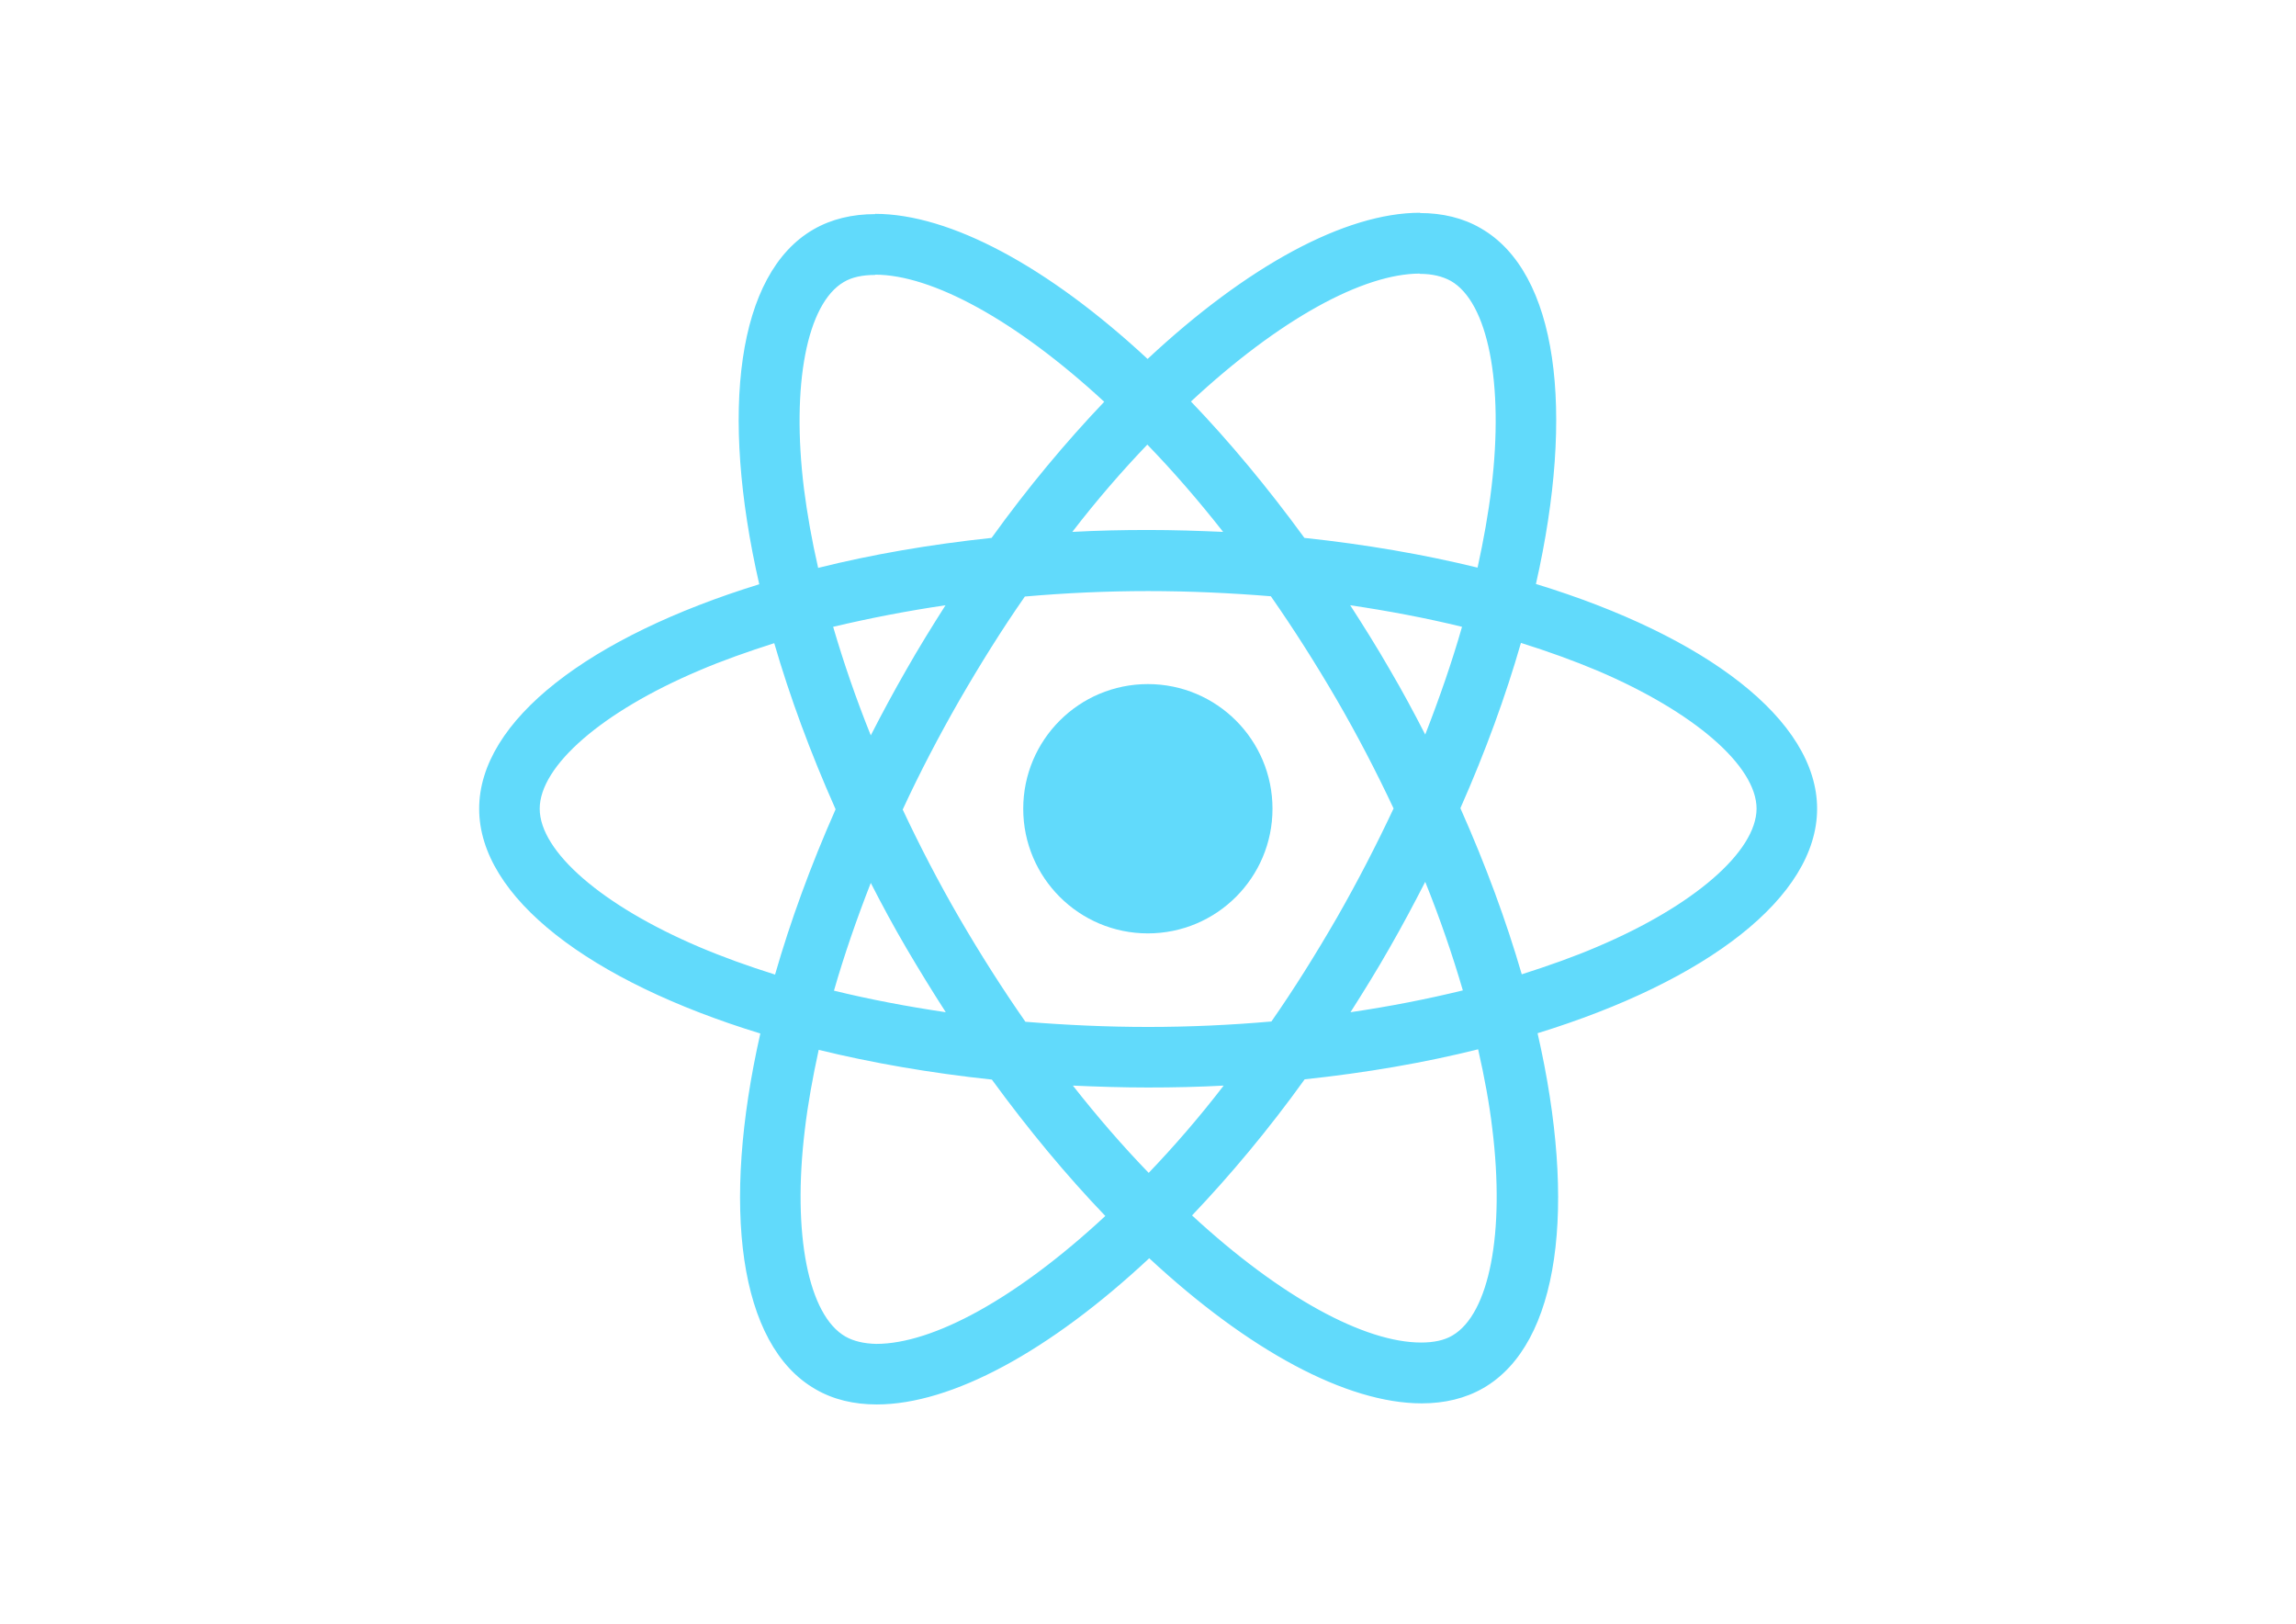
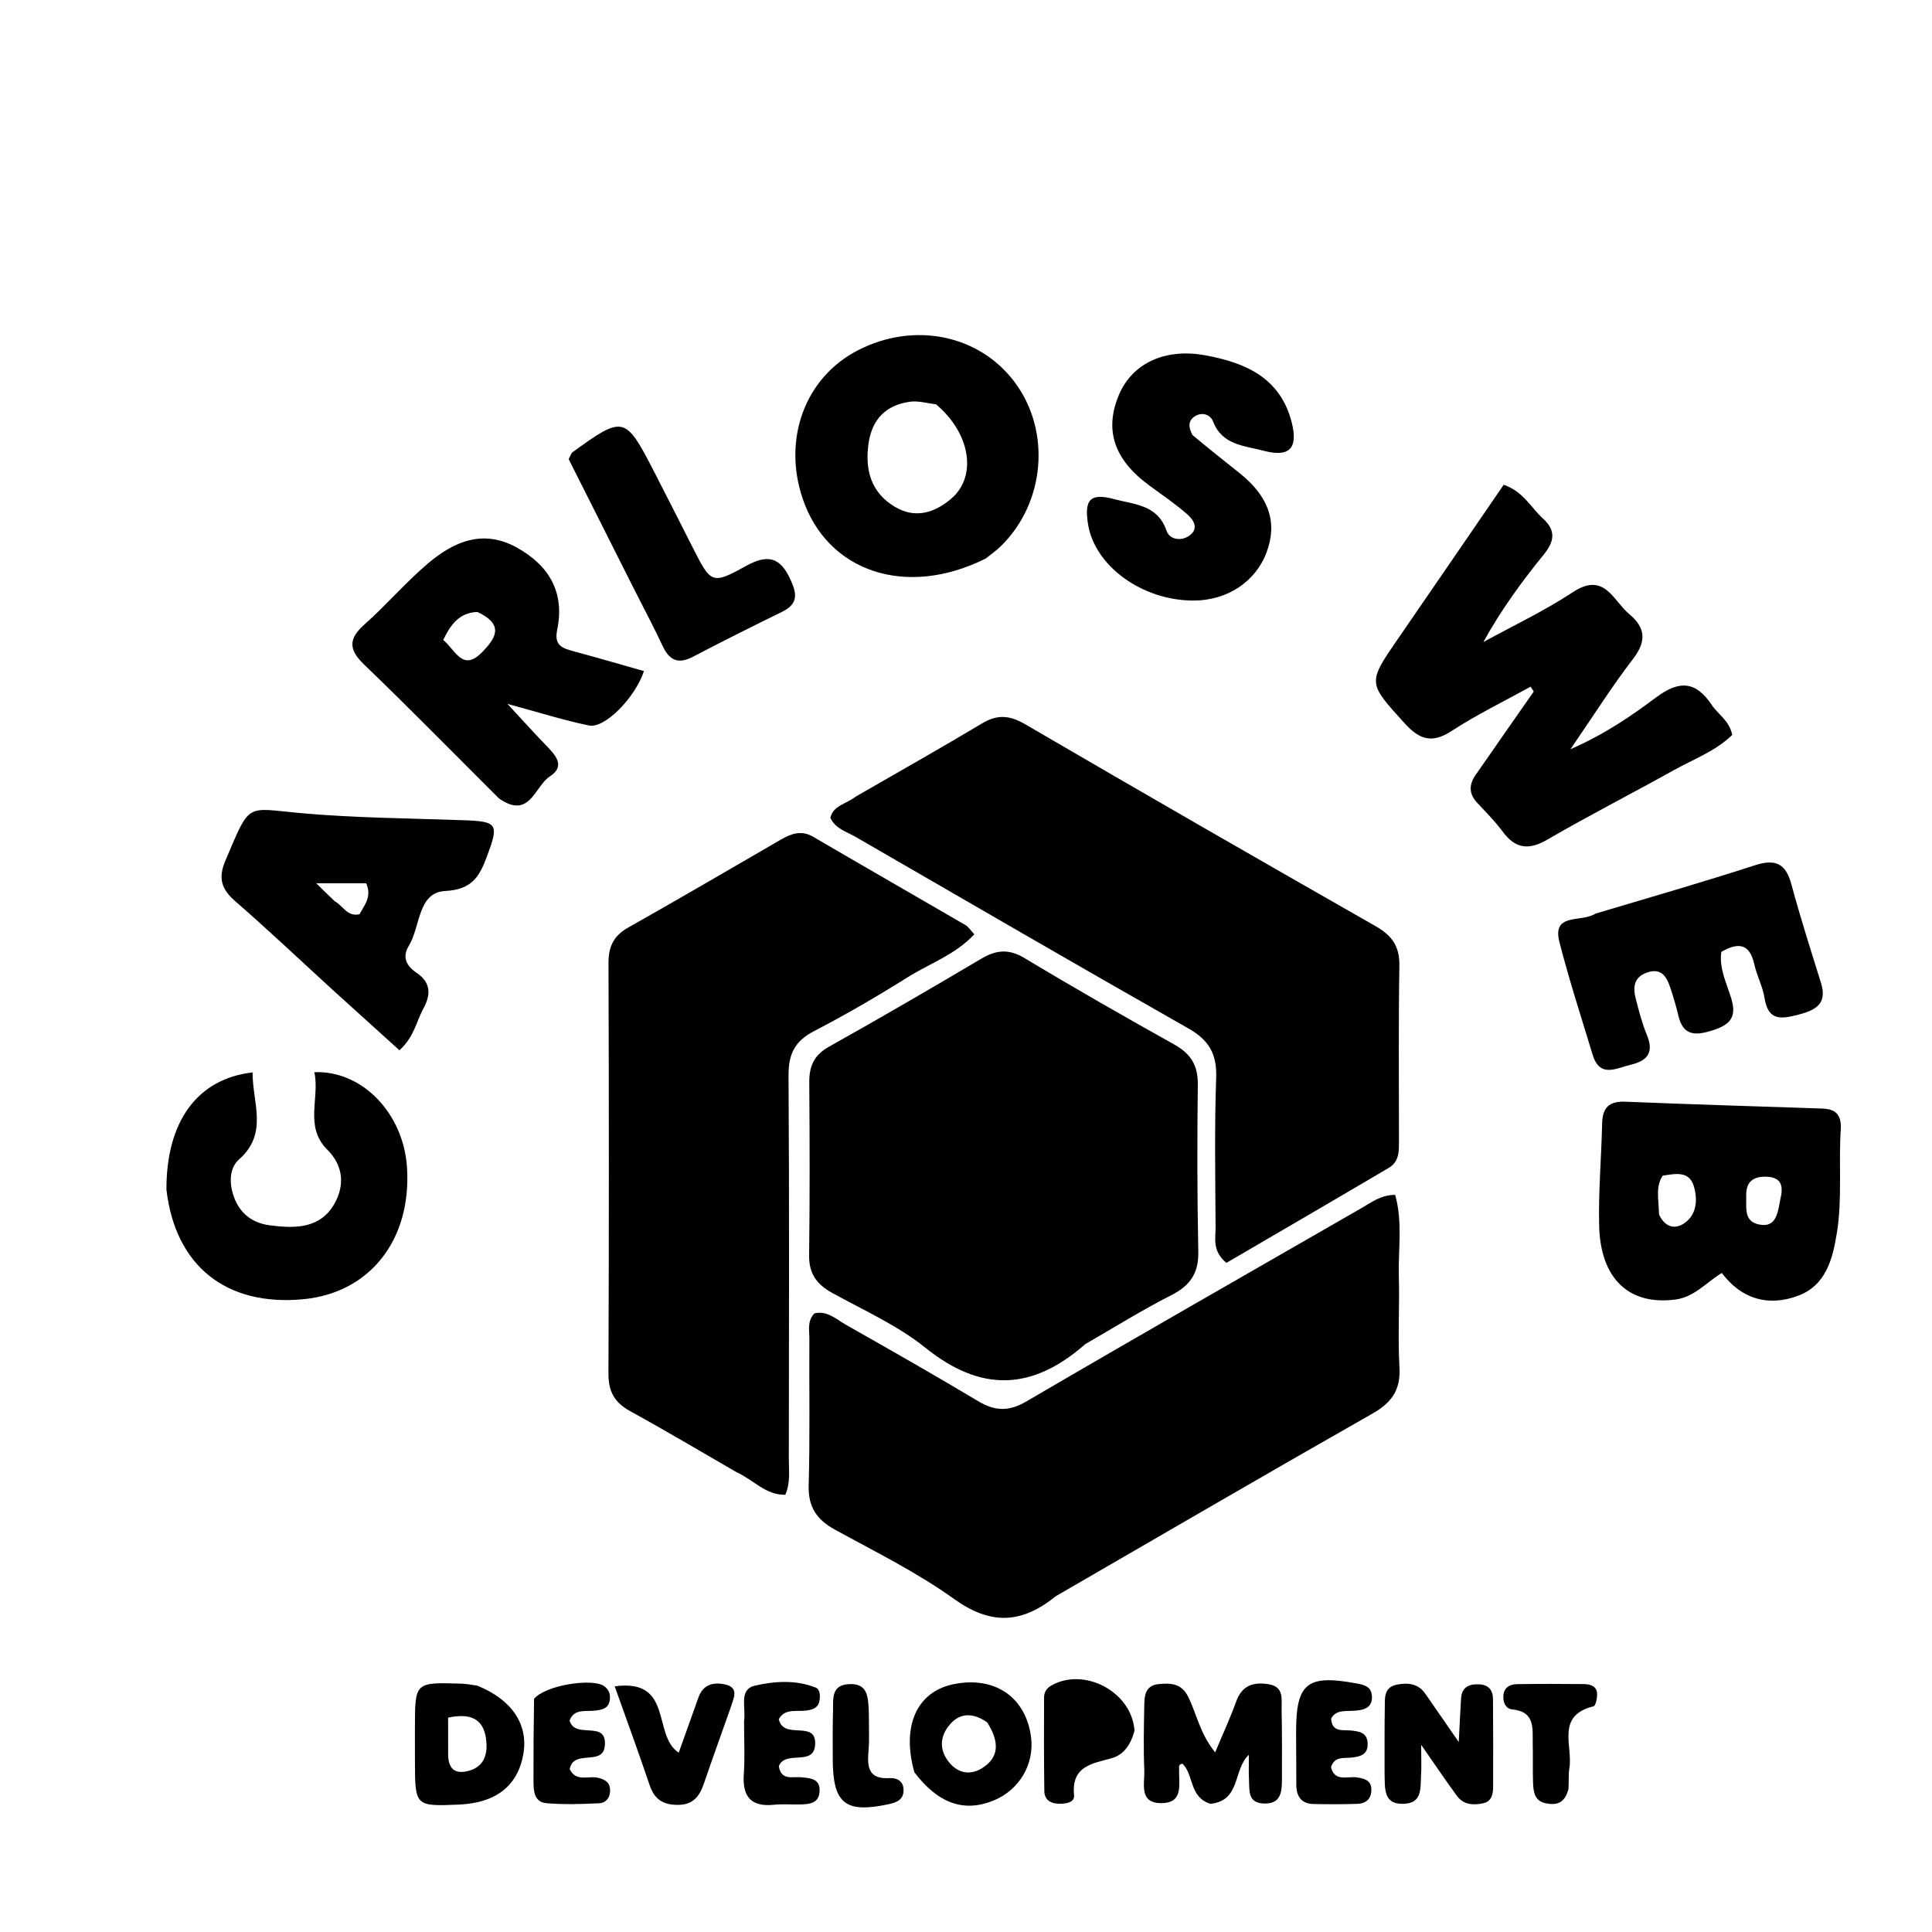
- <svg xmlns="http://www.w3.org/2000/svg" viewBox="0 0 841.9 595.3">
-   <g fill="#61DAFB">
-     <path d="M666.3 296.5c0-32.5-40.7-63.3-103.1-82.4 14.4-63.6 8-114.2-20.2-130.4-6.5-3.8-14.1-5.6-22.4-5.6v22.3c4.6 0 8.3.9 11.4 2.6 13.6 7.8 19.5 37.5 14.9 75.7-1.1 9.4-2.9 19.3-5.1 29.4-19.6-4.8-41-8.5-63.5-10.9-13.5-18.5-27.5-35.3-41.6-50 32.6-30.3 63.2-46.9 84-46.9V78c-27.5 0-63.5 19.6-99.9 53.6-36.4-33.8-72.4-53.2-99.9-53.2v22.3c20.7 0 51.4 16.5 84 46.6-14 14.7-28 31.4-41.3 49.9-22.6 2.4-44 6.1-63.6 11-2.3-10-4-19.7-5.2-29-4.7-38.2 1.1-67.9 14.6-75.8 3-1.8 6.9-2.6 11.5-2.6V78.5c-8.4 0-16 1.8-22.6 5.6-28.1 16.2-34.4 66.7-19.9 130.1-62.2 19.2-102.7 49.9-102.7 82.3 0 32.5 40.7 63.3 103.1 82.4-14.4 63.6-8 114.2 20.2 130.4 6.5 3.8 14.1 5.6 22.5 5.6 27.5 0 63.5-19.6 99.9-53.6 36.4 33.8 72.4 53.2 99.9 53.2 8.4 0 16-1.8 22.6-5.6 28.1-16.2 34.4-66.7 19.9-130.1 62-19.1 102.5-49.9 102.5-82.3zm-130.2-66.7c-3.7 12.9-8.3 26.2-13.5 39.5-4.1-8-8.4-16-13.1-24-4.6-8-9.5-15.8-14.4-23.4 14.2 2.1 27.9 4.7 41 7.9zm-45.8 106.5c-7.8 13.5-15.8 26.3-24.1 38.2-14.9 1.3-30 2-45.2 2-15.1 0-30.2-.7-45-1.9-8.3-11.9-16.4-24.6-24.2-38-7.6-13.1-14.5-26.4-20.8-39.8 6.2-13.4 13.2-26.8 20.7-39.9 7.8-13.5 15.8-26.3 24.1-38.2 14.9-1.3 30-2 45.2-2 15.1 0 30.2.7 45 1.9 8.3 11.9 16.4 24.6 24.2 38 7.6 13.1 14.5 26.4 20.8 39.8-6.3 13.4-13.2 26.8-20.7 39.9zm32.3-13c5.4 13.4 10 26.8 13.8 39.8-13.1 3.2-26.9 5.9-41.2 8 4.9-7.7 9.8-15.6 14.4-23.7 4.6-8 8.9-16.1 13-24.1zM421.2 430c-9.3-9.6-18.6-20.3-27.8-32 9 .4 18.2.7 27.5.7 9.4 0 18.7-.2 27.8-.7-9 11.7-18.3 22.4-27.5 32zm-74.4-58.9c-14.2-2.1-27.9-4.7-41-7.9 3.7-12.9 8.3-26.2 13.5-39.5 4.1 8 8.4 16 13.1 24 4.7 8 9.5 15.8 14.4 23.4zM420.7 163c9.3 9.6 18.6 20.3 27.8 32-9-.4-18.2-.7-27.5-.7-9.4 0-18.7.2-27.8.7 9-11.7 18.3-22.4 27.5-32zm-74 58.9c-4.9 7.7-9.8 15.6-14.4 23.7-4.6 8-8.9 16-13 24-5.4-13.4-10-26.8-13.8-39.8 13.1-3.1 26.9-5.8 41.2-7.9zm-90.5 125.2c-35.4-15.1-58.3-34.9-58.3-50.6 0-15.7 22.9-35.6 58.3-50.6 8.6-3.7 18-7 27.7-10.1 5.7 19.6 13.2 40 22.5 60.9-9.2 20.8-16.6 41.1-22.2 60.6-9.9-3.1-19.3-6.5-28-10.2zM310 490c-13.6-7.8-19.5-37.5-14.9-75.7 1.1-9.4 2.9-19.3 5.1-29.4 19.6 4.8 41 8.5 63.5 10.9 13.5 18.5 27.5 35.3 41.6 50-32.6 30.3-63.2 46.9-84 46.9-4.5-.1-8.3-1-11.3-2.7zm237.2-76.2c4.7 38.2-1.1 67.9-14.6 75.8-3 1.8-6.9 2.6-11.5 2.6-20.7 0-51.4-16.5-84-46.6 14-14.7 28-31.4 41.3-49.9 22.6-2.4 44-6.1 63.6-11 2.3 10.1 4.1 19.8 5.2 29.1zm38.5-66.7c-8.6 3.7-18 7-27.7 10.1-5.7-19.6-13.2-40-22.5-60.9 9.2-20.8 16.6-41.1 22.2-60.6 9.9 3.1 19.3 6.5 28.1 10.2 35.4 15.1 58.3 34.9 58.3 50.6-.1 15.7-23 35.6-58.4 50.6zM320.8 78.4z" />
-     <circle cx="420.9" cy="296.5" r="45.7" />
-     <path d="M520.5 78.1z" />
-   </g>
+ <svg x="0px" y="0px" width="100%" viewBox="50 40 329 329">
+   <path fill="#000000" opacity="1" stroke="none" d=" M234.818,268.887   C225.648,276.941 216.955,277.047 207.577,269.5   C202.834,265.684 197.059,263.128 191.673,260.143   C189.094,258.714 187.746,256.896 187.785,253.806   C187.908,243.982 187.883,234.156 187.811,224.331   C187.791,221.579 188.603,219.677 191.161,218.246   C199.879,213.371 208.511,208.342 217.107,203.255   C219.653,201.749 221.793,201.544 224.477,203.159   C232.89,208.222 241.421,213.096 249.993,217.885   C252.784,219.445 254.014,221.435 253.975,224.668   C253.86,234.158 253.865,243.654 254.059,253.142   C254.134,256.814 252.671,258.925 249.452,260.559   C244.562,263.042 239.893,265.962 234.818,268.887  z" />
+   <path fill="#000000" opacity="1" stroke="none" d=" M229.755,311.837   C223.842,316.624 218.586,316.678 212.456,312.28   C206.131,307.744 199.043,304.249 192.187,300.486   C189.084,298.782 187.606,296.638 187.71,292.946   C187.944,284.628 187.778,276.298 187.827,267.974   C187.836,266.534 187.424,264.96 188.692,263.65   C190.873,263.135 192.41,264.661 194.076,265.606   C201.603,269.875 209.128,274.152 216.554,278.593   C219.416,280.306 221.767,280.415 224.789,278.646   C243.75,267.552 262.833,256.663 281.877,245.709   C283.574,244.733 285.171,243.479 287.581,243.475   C288.897,248.138 288.077,252.773 288.208,257.331   C288.356,262.488 288.012,267.666 288.314,272.81   C288.542,276.686 287.006,278.849 283.707,280.724   C265.766,290.921 247.938,301.319 229.755,311.837  z" />
+   <path fill="#000000" opacity="1" stroke="none" d=" M195.74,175.642   C203.118,171.382 210.231,167.386 217.226,163.193   C219.844,161.624 221.933,161.791 224.571,163.329   C244.413,174.903 264.323,186.362 284.28,197.736   C287.063,199.322 288.354,201.177 288.3,204.452   C288.136,214.274 288.237,224.1 288.229,233.925   C288.228,235.761 288.392,237.754 286.528,238.854   C277.252,244.33 267.938,249.742 258.843,255.056   C256.39,253.015 257.013,250.878 257.002,248.969   C256.953,240.477 256.806,231.977 257.102,223.495   C257.243,219.471 255.857,217.112 252.372,215.133   C233.408,204.369 214.557,193.409 195.676,182.499   C194.135,181.608 192.248,181.137 191.401,179.256   C191.917,177.124 194.078,176.946 195.74,175.642  z" />
+   <path fill="#000000" opacity="1" stroke="none" d=" M175.377,290.673   C169.156,287.073 163.29,283.586 157.311,280.307   C154.666,278.856 153.6,276.972 153.613,273.921   C153.709,250.623 153.7,227.324 153.621,204.026   C153.611,201.217 154.475,199.365 156.968,197.959   C165.662,193.056 174.275,188.009 182.916,183.01   C184.708,181.973 186.431,181.295 188.51,182.513   C197.12,187.558 205.784,192.511 214.409,197.531   C214.931,197.834 215.285,198.427 215.921,199.102   C212.65,202.597 208.321,204.063 204.603,206.395   C199.393,209.663 194.061,212.768 188.603,215.599   C185.343,217.29 184.256,219.514 184.279,223.131   C184.42,244.931 184.353,266.732 184.329,288.533   C184.327,290.491 184.626,292.506 183.729,294.544   C180.384,294.613 178.352,292.019 175.377,290.673  z" />
+   <path fill="#000000" opacity="1" stroke="none" d=" M301.584,171.536   C304.907,166.744 308.044,162.253 311.182,157.762   C311.005,157.486 310.828,157.21 310.651,156.933   C306.161,159.416 301.517,161.662 297.231,164.457   C293.857,166.657 291.738,165.979 289.185,163.158   C282.934,156.252 282.833,156.367 288.074,148.76   C294.094,140.023 300.083,131.266 306.067,122.546   C309.442,123.728 310.715,126.466 312.766,128.318   C314.906,130.25 314.769,132.113 312.953,134.349   C309.193,138.98 305.655,143.792 302.603,149.334   C307.703,146.529 313.006,144.031 317.849,140.837   C323.219,137.295 324.675,142.264 327.434,144.564   C330.221,146.887 330.415,149.187 328.091,152.208   C324.553,156.806 321.448,161.738 317.429,167.591   C323.457,164.938 327.84,161.877 332.054,158.733   C335.986,155.8 338.814,156.004 341.502,160.057   C342.578,161.68 344.504,162.71 344.978,165.15   C342.172,167.902 338.39,169.282 334.969,171.189   C327.851,175.158 320.58,178.86 313.537,182.956   C310.326,184.823 308.061,184.559 305.875,181.596   C304.596,179.863 303.053,178.32 301.579,176.738   C300.08,175.131 300.045,173.522 301.584,171.536  z" />
+   <path fill="#000000" opacity="1" stroke="none" d=" M363.482,231.996   C363.062,238.226 363.741,244.067 362.816,249.859   C362.084,254.45 360.928,258.945 356.072,260.701   C351.083,262.504 346.567,261.24 343.202,256.77   C340.474,258.461 338.516,260.865 335.344,261.291   C327.506,262.344 322.555,257.857 322.321,248.788   C322.171,242.981 322.702,237.159 322.826,231.342   C322.884,228.629 323.985,227.492 326.796,227.608   C337.928,228.069 349.066,228.391 360.201,228.769   C362.036,228.831 363.517,229.33 363.482,231.996  M332.515,246.806   C333.45,248.866 335.117,249.507 336.88,248.26   C339.026,246.744 339.085,244.128 338.429,241.967   C337.621,239.307 335.203,239.899 333.136,240.206   C331.894,242.118 332.46,244.119 332.515,246.806  M353.2,244.058   C353.73,241.914 353.323,240.435 350.713,240.382   C348.447,240.336 347.292,241.353 347.364,243.657   C347.425,245.596 346.879,247.996 349.571,248.523   C352.375,249.072 352.721,246.807 353.2,244.058  z" />
+   <path fill="#000000" opacity="1" stroke="none" d=" M217.881,135.098   C204.325,141.902 190.902,137.39 186.688,124.918   C183.243,114.727 187.108,104.301 196.044,99.677   C205.656,94.703 216.81,96.988 222.857,105.17   C228.998,113.478 227.967,125.606 220.477,132.964   C219.769,133.66 218.964,134.258 217.881,135.098  M209.391,108.85   C207.918,108.684 206.404,108.217 204.98,108.409   C200.866,108.965 198.474,111.401 197.894,115.588   C197.271,120.085 198.348,123.905 202.412,126.32   C205.916,128.402 209.256,127.284 212.055,124.856   C216.359,121.122 215.346,113.861 209.391,108.85  z" />
+   <path fill="#000000" opacity="1" stroke="none" d=" M134.948,175.944   C127.158,168.182 119.704,160.568 112.026,153.187   C109.324,150.59 109.317,148.776 112.095,146.312   C115.824,143.004 119.084,139.156 122.885,135.941   C127.279,132.224 132.253,130.055 137.999,133.238   C143.552,136.314 146.21,140.916 144.874,147.302   C144.321,149.946 145.823,150.411 147.743,150.924   C151.727,151.988 155.683,153.154 159.66,154.281   C158.139,158.835 152.978,164.093 150.306,163.543   C145.943,162.646 141.675,161.287 136.413,159.865   C139.026,162.68 140.973,164.849 143.001,166.939   C144.601,168.589 146.348,170.462 143.634,172.211   C141.048,173.877 140.215,179.669 134.948,175.944  M131.298,144.211   C128.216,144.325 126.761,146.337 125.477,148.974   C127.579,150.727 128.804,154.523 132.181,150.977   C134.218,148.837 136.092,146.434 131.298,144.211  z" />
+   <path fill="#000000" opacity="1" stroke="none" d=" M106.54,208.466   C100.89,203.293 95.578,198.269 90.068,193.473   C87.721,191.43 87.102,189.565 88.376,186.575   C92.677,176.478 91.734,177.607 101.149,178.458   C110.392,179.293 119.708,179.344 128.994,179.677   C134.748,179.883 134.992,180.321 132.92,185.847   C131.638,189.264 130.408,191.486 125.779,191.734   C121.118,191.983 121.608,197.817 119.619,201.059   C118.421,203.011 119.228,204.508 120.972,205.686   C123.382,207.315 123.397,209.386 122.1,211.738   C120.915,213.888 120.584,216.497 118.021,218.852   C114.305,215.492 110.552,212.099 106.54,208.466  M107.018,193.483   C108.396,194.207 109.129,196.172 111.224,195.684   C112.057,194.119 113.372,192.707 112.358,190.406   C109.709,190.406 106.995,190.406 103.847,190.406   C104.931,191.474 105.742,192.273 107.018,193.483  z" />
+   <path fill="#000000" opacity="1" stroke="none" d=" M78.343,242.587   C78.308,230.941 83.626,223.686 93.02,222.622   C92.948,227.708 95.774,232.982 90.703,237.438   C89.329,238.646 89.052,240.717 89.479,242.599   C90.259,246.036 92.42,248.196 95.932,248.657   C100.183,249.215 104.562,249.271 106.981,244.932   C108.705,241.838 108.488,238.518 105.727,235.768   C101.779,231.834 104.491,226.973 103.531,222.582   C111.723,222.265 118.705,229.626 119.306,238.773   C120.115,251.104 112.996,260.167 101.653,261.245   C88.584,262.487 79.864,255.638 78.343,242.587  z" />
+   <path fill="#000000" opacity="1" stroke="none" d=" M253.075,114.087   C255.866,116.426 258.475,118.479 261.068,120.55   C266.091,124.563 267.587,128.963 265.682,134.067   C263.807,139.092 258.942,142.287 253.188,142.271   C244.487,142.248 236.422,136.392 235.281,129.27   C234.603,125.037 235.674,123.895 239.783,125.009   C243.163,125.925 247.128,125.941 248.63,130.341   C249.173,131.93 251.128,132.185 252.486,131.247   C254.276,130.011 253.227,128.481 252.092,127.501   C250.089,125.773 247.895,124.262 245.752,122.699   C239.702,118.285 237.998,113.208 240.571,107.174   C242.828,101.88 248.374,99.267 255.154,100.49   C262.021,101.728 268.01,104.287 269.957,111.894   C271.102,116.371 269.569,117.928 265.149,116.75   C261.896,115.882 258.13,115.819 256.577,111.776   C256.167,110.71 254.868,110.102 253.608,110.812   C252.38,111.504 252.265,112.602 253.075,114.087  z" />
+   <path fill="#000000" opacity="1" stroke="none" d=" M321.7,195.579   C331.013,192.799 339.973,190.221 348.838,187.35   C352.325,186.221 354.092,187.022 355.053,190.584   C356.57,196.204 358.343,201.757 360.079,207.315   C361.181,210.845 359.373,211.966 356.3,212.772   C353.297,213.56 351.106,213.883 350.48,209.944   C350.169,207.994 349.176,206.161 348.742,204.22   C347.978,200.797 346.152,200.343 343.13,202.095   C342.704,204.917 344.067,207.512 344.849,210.134   C345.837,213.443 344.346,214.61 341.516,215.496   C338.699,216.378 336.624,216.389 335.818,212.983   C335.435,211.365 334.956,209.765 334.434,208.186   C333.811,206.308 332.902,204.775 330.471,205.612   C328.177,206.402 328.066,208.173 328.555,210.085   C329.09,212.178 329.643,214.29 330.464,216.281   C331.678,219.228 330.542,220.637 327.72,221.307   C325.217,221.903 322.431,223.63 321.206,219.598   C319.271,213.229 317.214,206.888 315.559,200.446   C314.249,195.346 319.282,197.153 321.7,195.579  z" />
+   <path fill="#000000" opacity="1" stroke="none" d=" M158.188,140.733   C154.217,132.857 150.422,125.311 146.837,118.183   C147.271,117.346 147.309,117.145 147.43,117.057   C156.186,110.702 156.471,110.764 161.392,120.333   C163.602,124.629 165.783,128.939 167.968,133.248   C171.053,139.332 171.21,139.623 177.032,136.376   C181.368,133.959 183.285,135.443 184.914,139.401   C185.89,141.774 185.372,143.115 183.151,144.201   C178.063,146.688 172.998,149.224 167.981,151.849   C165.469,153.164 163.976,152.433 162.839,149.999   C161.43,146.982 159.862,144.038 158.188,140.733  z" />
+   <path fill="#000000" opacity="1" stroke="none" d=" M256.127,347.175   C252.479,346.029 253.338,342.263 251.37,340.337   C250.631,340.425 250.803,340.966 250.79,341.409   C250.719,343.796 251.601,347.003 247.822,347.056   C243.876,347.112 244.956,343.703 244.861,341.435   C244.707,337.781 244.793,334.114 244.856,330.454   C244.885,328.762 245.014,327.012 247.308,326.784   C249.379,326.577 251.204,326.661 252.341,328.952   C253.786,331.863 254.331,335.232 256.932,338.403   C258.281,335.172 259.521,332.507 260.508,329.752   C261.496,326.991 263.45,326.394 266.03,326.805   C268.697,327.23 268.211,329.36 268.246,331.097   C268.327,335.09 268.312,339.085 268.3,343.08   C268.293,345.188 268.109,347.238 265.199,347.119   C262.442,347.006 262.788,344.875 262.692,343.1   C262.62,341.781 262.678,340.454 262.678,338.809   C259.926,341.375 261.35,346.618 256.127,347.175  z" />
+   <path fill="#000000" opacity="1" stroke="none" d=" M285.779,341.81   C285.789,337.841 285.756,334.349 285.815,330.859   C285.842,329.242 285.59,327.34 287.847,326.884   C289.723,326.505 291.504,326.659 292.733,328.448   C294.394,330.864 296.069,333.27 298.409,336.649   C298.579,333.417 298.677,331.337 298.801,329.258   C298.915,327.337 300.095,326.756 301.842,326.822   C303.515,326.885 304.232,327.826 304.242,329.371   C304.274,334.357 304.285,339.343 304.261,344.329   C304.256,345.522 304.023,346.743 302.614,347.066   C300.916,347.455 299.223,347.351 298.091,345.81   C296.237,343.284 294.489,340.68 292.009,337.123   C292.009,339.577 292.085,340.965 291.991,342.342   C291.849,344.427 292.28,347.033 289.082,347.17   C285.529,347.322 285.849,344.618 285.779,341.81  z" />
+   <path fill="#000000" opacity="1" stroke="none" d=" M205.706,341.8   C203.486,333.883 206.15,328.12 212.288,326.821   C219.349,325.327 224.723,328.983 225.584,335.868   C226.156,340.435 223.577,344.797 219.249,346.587   C214.233,348.66 209.82,347.204 205.706,341.8  M218.103,333.294   C215.735,331.655 213.394,331.528 211.539,333.924   C209.945,335.982 210.001,338.242 211.775,340.285   C213.318,342.061 215.339,342.251 217.167,341.142   C220.136,339.34 220.265,336.706 218.103,333.294  z" />
+   <path fill="#000000" opacity="1" stroke="none" d=" M131.253,327.041   C137.165,329.414 139.941,333.637 139.144,338.548   C138.249,344.059 134.515,347.03 128.142,347.303   C120.734,347.62 120.682,347.571 120.66,340.078   C120.654,338.083 120.654,336.089 120.658,334.094   C120.672,326.481 120.673,326.476 128.363,326.701   C129.191,326.725 130.016,326.842 131.253,327.041  M126.316,338.292   C126.226,340.678 126.99,342.284 129.747,341.573   C132.572,340.845 133.093,338.553 132.768,336.123   C132.295,332.584 130.024,331.721 126.309,332.493   C126.309,334.27 126.309,335.882 126.316,338.292  z" />
+   <path fill="#000000" opacity="1" stroke="none" d=" M243.199,334.702   C242.545,337.156 241.329,338.838 239.301,339.402   C235.92,340.341 232.418,340.755 232.903,345.719   C233.029,347.015 231.36,347.206 230.139,347.152   C228.77,347.092 227.858,346.368 227.839,345.021   C227.763,339.693 227.772,334.363 227.793,329.034   C227.797,328.187 228.205,327.502 229.019,327.034   C234.554,323.856 242.694,327.994 243.199,334.702  z" />
+   <path fill="#000000" opacity="1" stroke="none" d=" M174.32,331.074   C172.757,335.515 171.289,339.561 169.898,343.633   C169.144,345.843 168.097,347.366 165.372,347.353   C162.819,347.34 161.419,346.347 160.614,343.958   C158.779,338.509 156.791,333.11 154.677,327.161   C164.759,325.807 161.027,335.49 165.579,338.462   C166.667,335.42 167.816,332.235 168.946,329.044   C169.707,326.892 171.405,326.426 173.343,326.818   C176,327.355 174.933,329.149 174.32,331.074  z" />
+   <path fill="#000000" opacity="1" stroke="none" d=" M140.943,329.305   C142.905,326.927 150.871,325.755 152.843,327.108   C153.768,327.742 154.024,328.655 153.798,329.714   C153.541,330.922 152.573,331.121 151.556,331.278   C149.901,331.534 147.818,330.841 146.997,332.964   C147.872,336.334 153.484,332.715 152.986,337.363   C152.619,340.798 147.639,337.798 147.014,341.278   C148.125,343.531 150.261,342.33 151.88,342.746   C152.947,343.02 153.77,343.444 153.879,344.602   C154.004,345.949 153.325,347.012 152.007,347.077   C149.033,347.225 146.03,347.318 143.07,347.067   C140.901,346.883 140.854,344.903 140.848,343.218   C140.831,338.736 140.868,334.254 140.943,329.305  z" />
+   <path fill="#000000" opacity="1" stroke="none" d=" M176.708,333.101   C177.045,330.626 175.773,327.684 178.589,327.04   C181.931,326.275 185.517,326.042 188.875,327.365   C189.648,327.669 189.7,328.739 189.551,329.604   C189.344,330.815 188.439,331.122 187.394,331.28   C185.721,331.532 183.693,330.838 182.622,332.753   C183.413,336.426 189.023,332.773 188.812,337.055   C188.622,340.881 183.828,337.947 182.63,340.725   C182.976,343.29 185.029,342.496 186.517,342.654   C188.089,342.822 189.674,342.915 189.565,345.041   C189.46,347.088 187.871,347.24 186.309,347.276   C184.81,347.31 183.298,347.18 181.813,347.331   C177.839,347.735 176.393,345.915 176.664,342.081   C176.863,339.262 176.704,336.417 176.708,333.101  z" />
+   <path fill="#000000" opacity="1" stroke="none" d=" M281.013,331.286   C279.202,331.485 277.559,331.021 276.676,332.667   C276.829,335.036 278.641,334.544 280.015,334.686   C281.401,334.83 282.755,334.986 282.889,336.752   C283.046,338.813 281.628,339.158 280.002,339.309   C278.749,339.425 277.236,339.086 276.657,340.94   C277.281,343.515 279.517,342.415 281.108,342.679   C282.356,342.886 283.453,343.147 283.524,344.626   C283.602,346.233 282.69,347.13 281.127,347.179   C278.642,347.257 276.152,347.259 273.665,347.207   C271.599,347.165 270.76,345.903 270.75,343.96   C270.736,340.972 270.722,337.985 270.715,334.998   C270.693,326.593 272.583,325.096 281.08,326.684   C282.303,326.913 283.416,327.183 283.599,328.6   C283.803,330.188 283.054,331.123 281.013,331.286  z" />
+   <path fill="#000000" opacity="1" stroke="none" d=" M317.097,344.614   C316.484,347.185 314.911,347.45 313.139,347.061   C311.278,346.653 311.115,345.047 311.062,343.535   C310.986,341.376 311.066,339.213 311.01,337.053   C310.942,334.458 311.529,331.493 307.532,331.096   C306.427,330.987 305.963,329.985 306.006,328.864   C306.063,327.388 307.05,326.816 308.313,326.796   C312.133,326.735 315.955,326.74 319.776,326.783   C320.799,326.794 321.878,327.128 321.964,328.346   C322.016,329.098 321.739,330.475 321.366,330.566   C314.853,332.152 317.902,337.393 317.242,341.176   C317.072,342.147 317.178,343.166 317.097,344.614  z" />
+   <path fill="#000000" opacity="1" stroke="none" d=" M197.97,333.026   C197.963,334.962 198.049,336.459 197.918,337.936   C197.678,340.644 197.678,343.023 201.473,342.794   C202.727,342.718 203.817,343.28 203.867,344.731   C203.923,346.358 202.859,346.911 201.381,347.228   C193.955,348.823 191.836,347.172 191.809,339.605   C191.799,336.794 191.787,333.982 191.855,331.172   C191.902,329.233 191.562,326.969 194.533,326.792   C197.707,326.602 197.809,328.862 197.934,331.09   C197.962,331.585 197.956,332.081 197.97,333.026  z" />
</svg>
